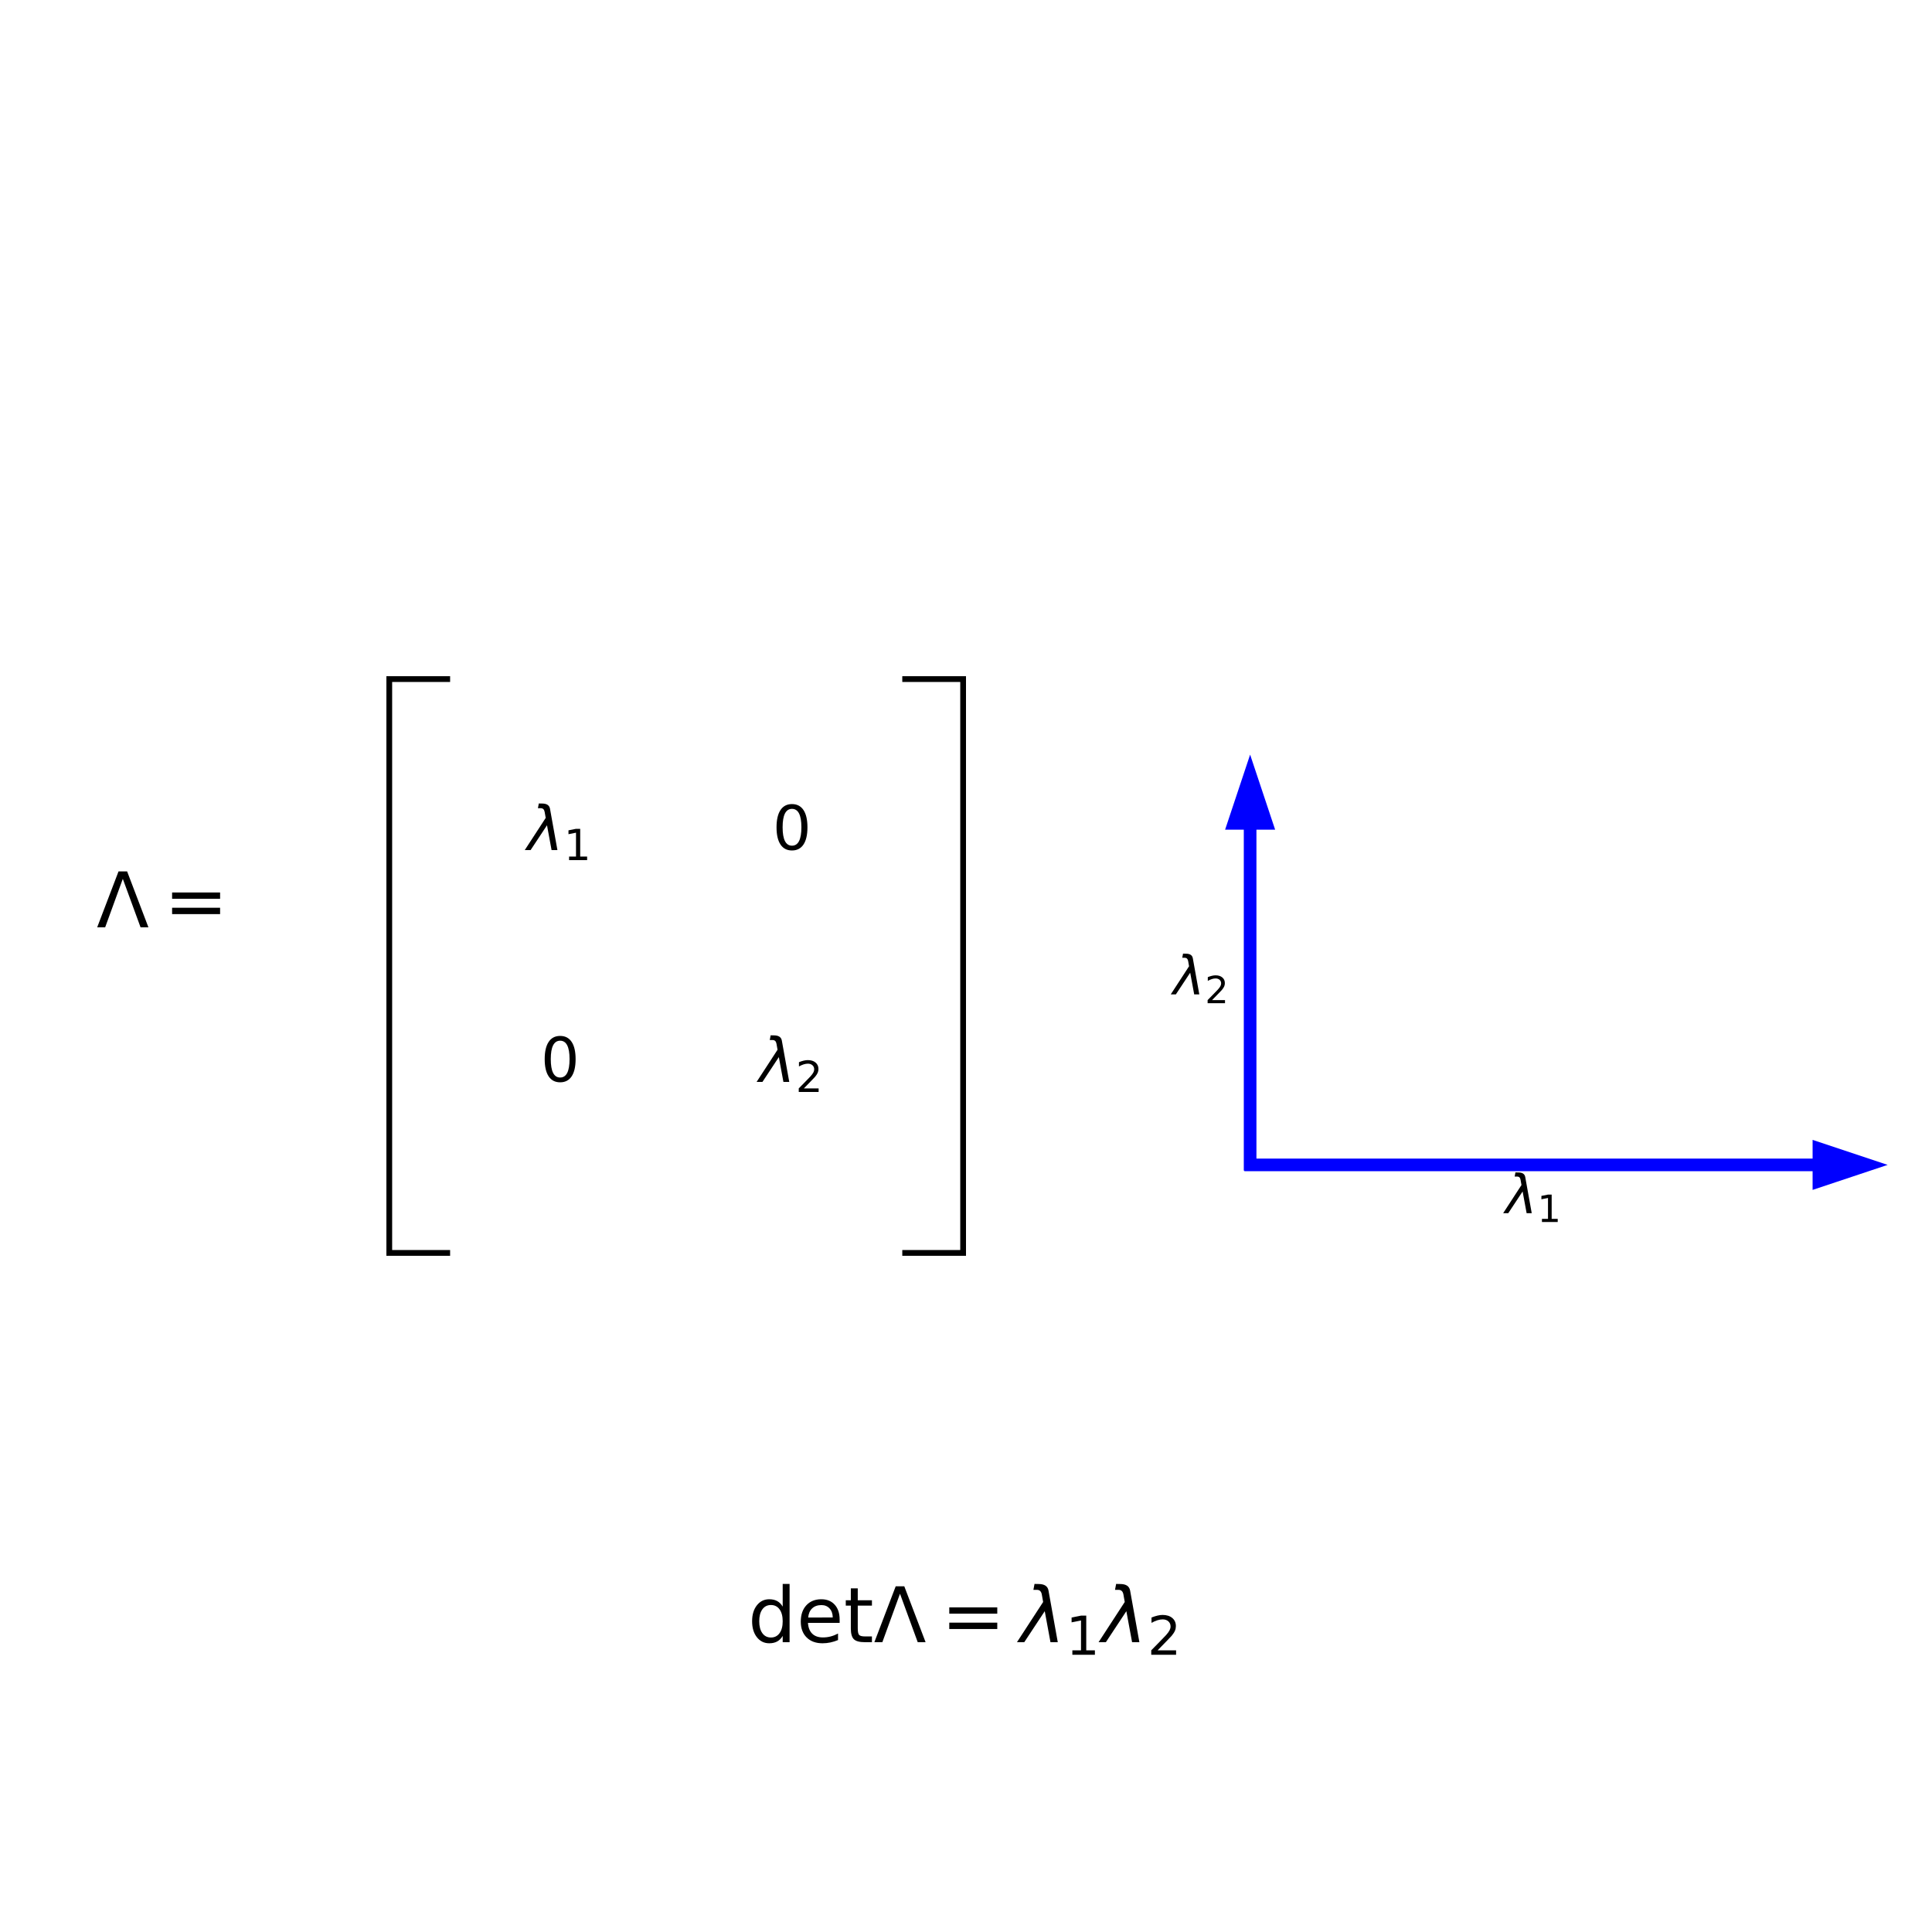
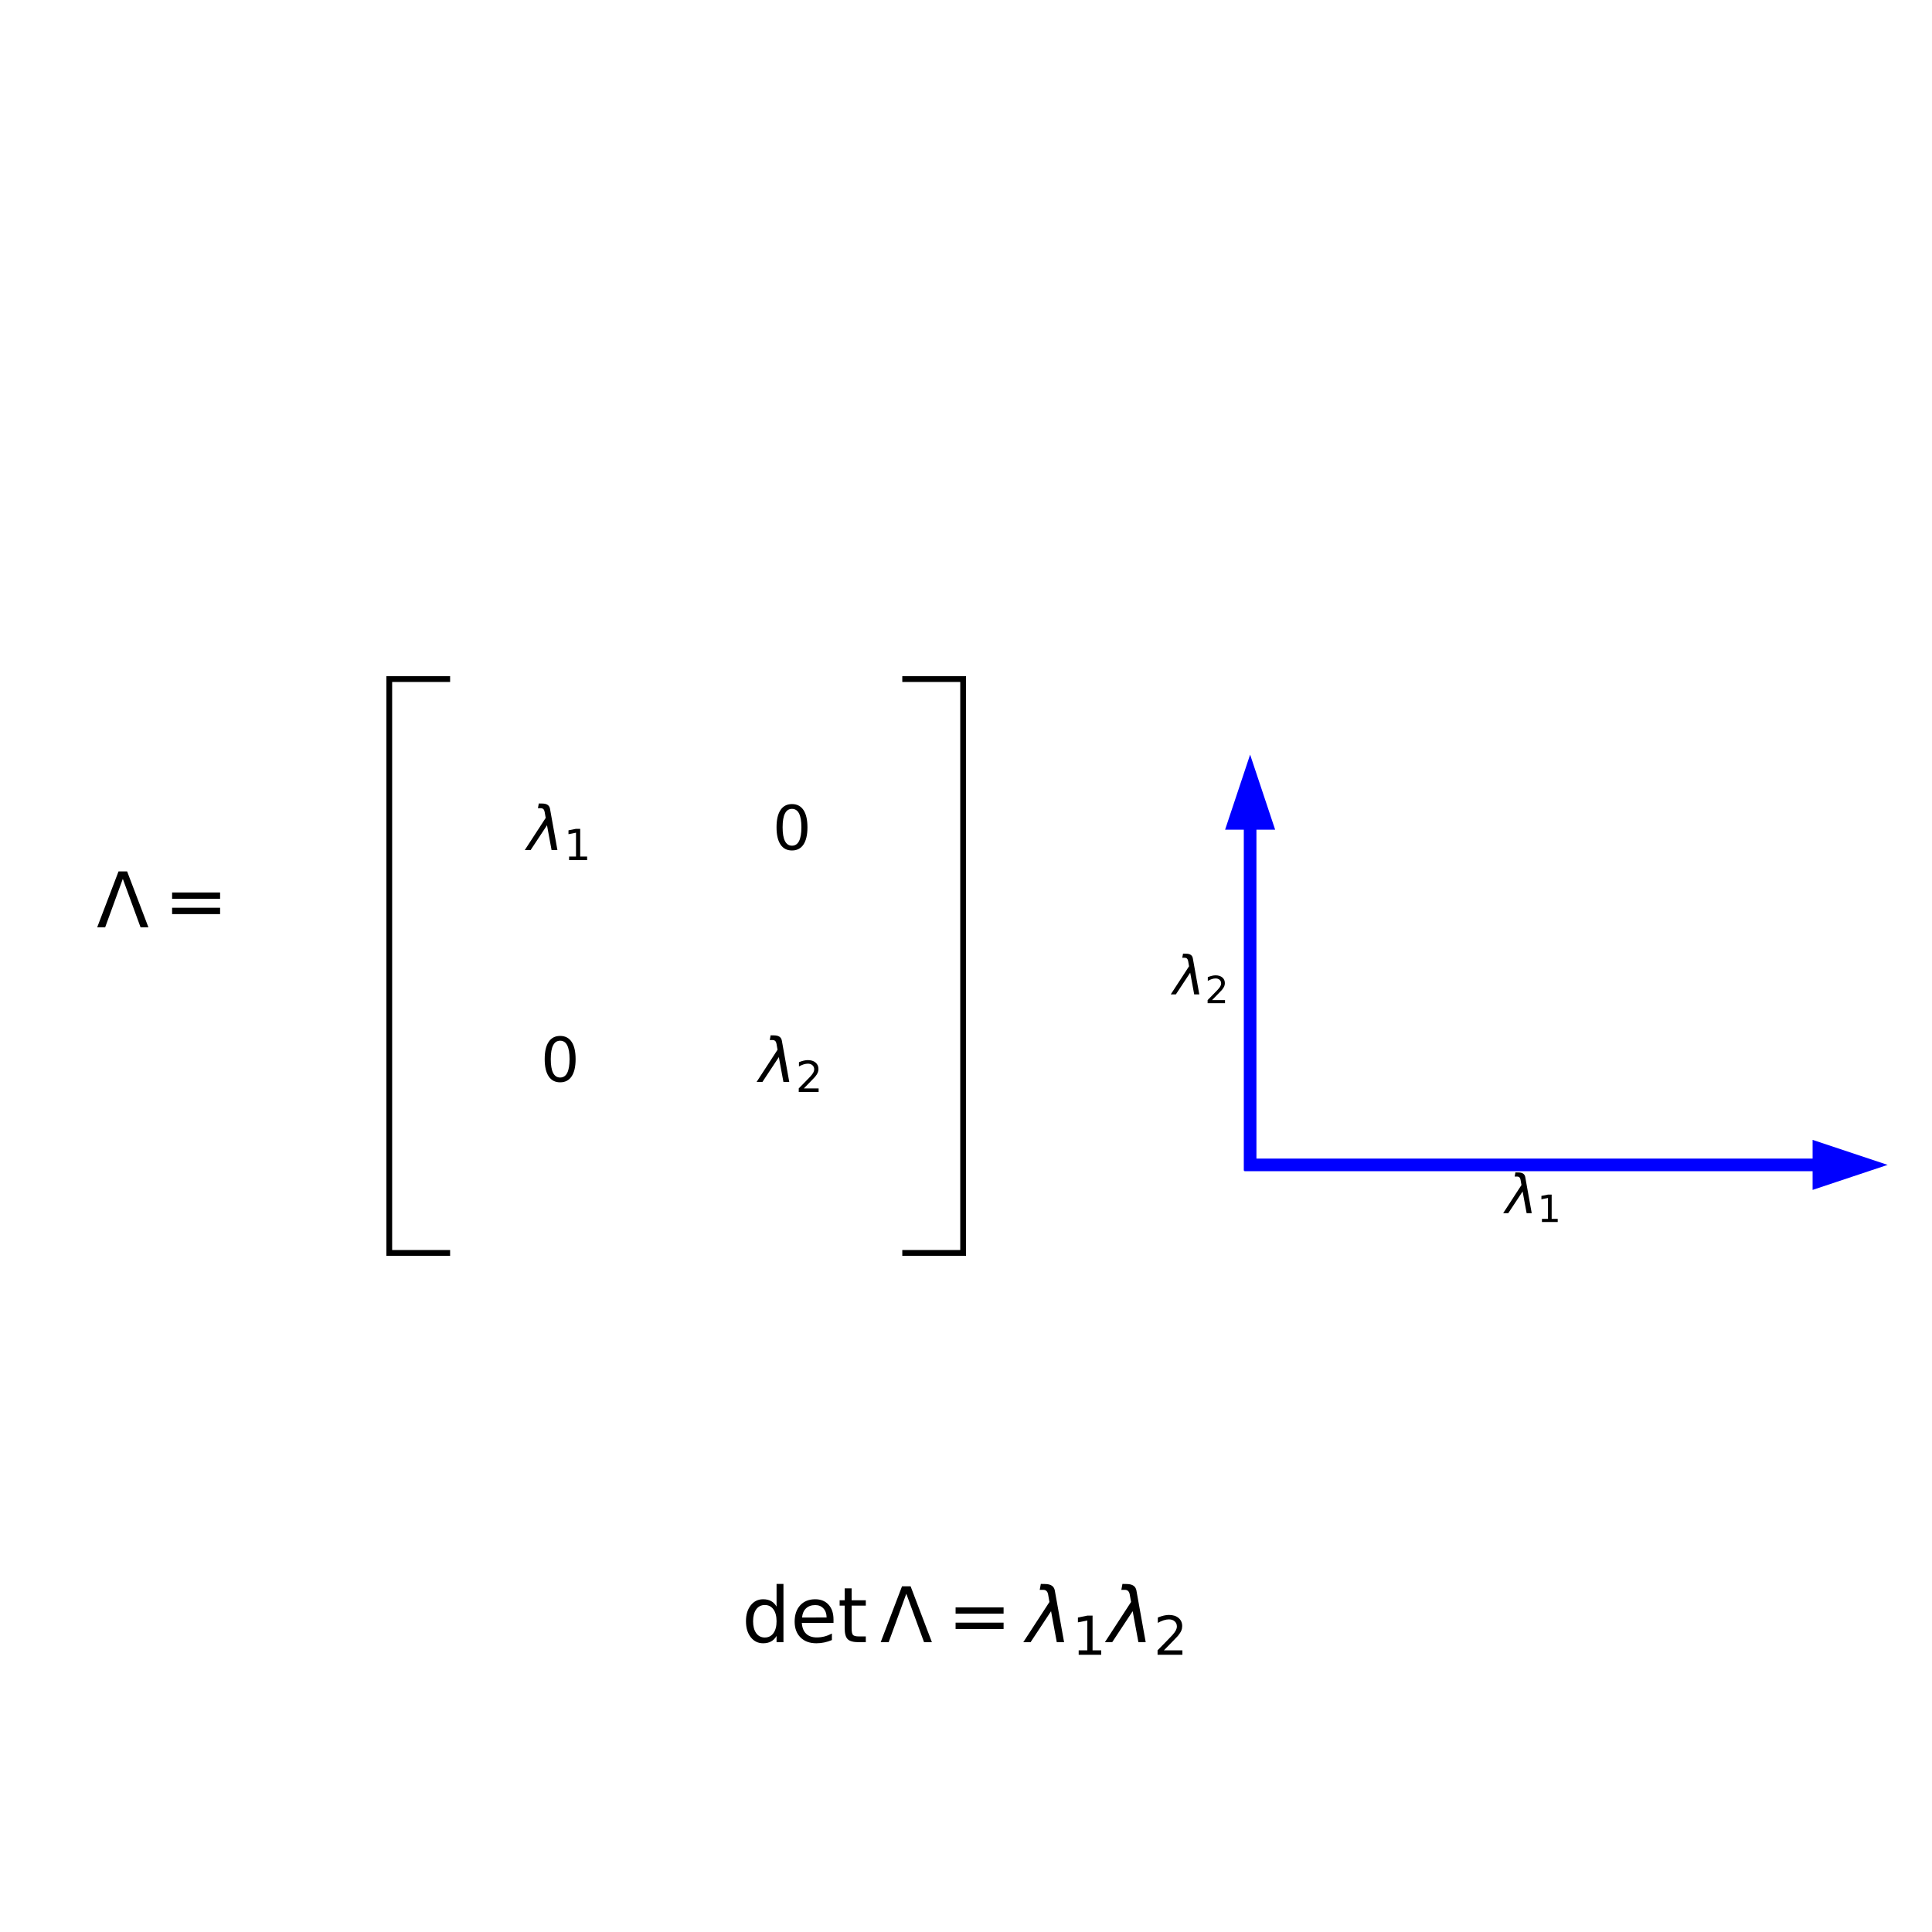
- <svg xmlns="http://www.w3.org/2000/svg" xmlns:xlink="http://www.w3.org/1999/xlink" height="504pt" version="1.1" viewBox="0 0 504 504" width="504pt">
+ <svg xmlns="http://www.w3.org/2000/svg" xmlns:xlink="http://www.w3.org/1999/xlink" width="504pt" height="504pt" viewBox="0 0 504 504" version="1.1">
  <defs>
-     <style type="text/css">
- *{stroke-linecap:butt;stroke-linejoin:round;}
-   </style>
+     <style type="text/css">*{stroke-linejoin: round; stroke-linecap: butt}</style>
  </defs>
  <g id="figure_1">
    <g id="patch_1">
-       <path d="M 0 504  L 504 504  L 504 0  L 0 0  z " style="fill:none;" />
+       <path d="M 0 504  L 504 504  L 504 0  L 0 0  L 0 504  z " style="fill: none" />
    </g>
    <g id="axes_1" />
    <g id="axes_2" />
    <g id="axes_3">
      <g id="text_1">
-         <defs>
-           <path d="M 11.188 0  L 0.781 0  L 28.609 72.906  L 39.797 72.906  L 67.578 0  L 57.328 0  L 34.188 63.188  z " id="DejaVuSans-923" />
-           <path d="M 10.594 45.406  L 73.188 45.406  L 73.188 37.203  L 10.594 37.203  z M 10.594 25.484  L 73.188 25.484  L 73.188 17.188  L 10.594 17.188  z " id="DejaVuSans-61" />
-         </defs>
-         <g transform="translate(25.2 241.92)scale(0.2 -0.2)">
-           <use transform="translate(0 0.09375)" xlink:href="#DejaVuSans-923" />
-           <use transform="translate(87.89062 0.09375)" xlink:href="#DejaVuSans-61" />
+         <g transform="translate(25.2 241.92) scale(0.2 -0.2)">
+           <defs>
+             <path id="DejaVuSans-39b" d="M 716 0  L 50 0  L 1831 4666  L 2547 4666  L 4325 0  L 3669 0  L 2188 4044  L 716 0  z " transform="scale(0.015625)" />
+             <path id="DejaVuSans-3d" d="M 678 2906  L 4684 2906  L 4684 2381  L 678 2381  L 678 2906  z M 678 1631  L 4684 1631  L 4684 1100  L 678 1100  L 678 1631  z " transform="scale(0.015625)" />
+           </defs>
+           <use xlink:href="#DejaVuSans-39b" transform="translate(0 0.09375)" />
+           <use xlink:href="#DejaVuSans-3d" transform="translate(87.89062 0.09375)" />
        </g>
      </g>
    </g>
    <g id="axes_4">
      <g id="patch_2">
-         <path clip-path="url(#p6fc5419711)" d="M 487.694 303.882  L 474.353 308.329  L 474.353 304.031  L 326.118 304.031  L 326.118 303.734  L 474.353 303.734  L 474.353 299.435  z " style="fill:#0000ff;stroke:#0000ff;stroke-linejoin:miter;stroke-width:3;" />
+         <path d="M 487.694 303.882  L 474.353 308.329  L 474.353 304.031  L 326.118 304.031  L 326.118 303.734  L 474.353 303.734  L 474.353 299.435  z " clip-path="url(#pca42e7f6e9)" style="fill: #0000ff; stroke: #0000ff; stroke-width: 3; stroke-linejoin: miter" />
      </g>
      <g id="patch_3">
-         <path clip-path="url(#p6fc5419711)" d="M 326.118 201.6  L 330.565 214.941  L 326.266 214.941  L 326.266 303.882  L 325.969 303.882  L 325.969 214.941  L 321.671 214.941  z " style="fill:#0000ff;stroke:#0000ff;stroke-linejoin:miter;stroke-width:3;" />
+         <path d="M 326.118 201.6  L 330.565 214.941  L 326.266 214.941  L 326.266 303.882  L 325.969 303.882  L 325.969 214.941  L 321.671 214.941  z " clip-path="url(#pca42e7f6e9)" style="fill: #0000ff; stroke: #0000ff; stroke-width: 3; stroke-linejoin: miter" />
      </g>
      <g id="text_2">
-         <defs>
-           <path d="M 36.719 67.438  L 48.828 0  L 39.312 0  L 31.844 40.438  L 5.125 0  L -4.391 0  L 29.734 52.438  L 28.031 62.109  Q 26.953 68.266 21.734 68.266  L 17.047 68.266  L 18.5 75.984  L 24.219 75.875  Q 35.203 75.734 36.719 67.438  z " id="DejaVuSans-Oblique-955" />
-           <path d="M 12.406 8.297  L 28.516 8.297  L 28.516 63.922  L 10.984 60.406  L 10.984 69.391  L 28.422 72.906  L 38.281 72.906  L 38.281 8.297  L 54.391 8.297  L 54.391 0  L 12.406 0  z " id="DejaVuSans-49" />
-         </defs>
-         <g transform="translate(392.7453 316.4824)scale(0.14 -0.14)">
-           <use transform="translate(0 0.015625)" xlink:href="#DejaVuSans-Oblique-955" />
-           <use transform="translate(59.17969 -16.39062)scale(0.7)" xlink:href="#DejaVuSans-49" />
+         <g transform="translate(392.7453 316.4824) scale(0.14 -0.14)">
+           <defs>
+             <path id="DejaVuSans-Oblique-3bb" d="M 2350 4316  L 3125 0  L 2516 0  L 2038 2588  L 328 0  L -281 0  L 1903 3356  L 1794 3975  Q 1725 4369 1391 4369  L 1091 4369  L 1184 4863  L 1550 4856  Q 2253 4847 2350 4316  z " transform="scale(0.015625)" />
+             <path id="DejaVuSans-31" d="M 794 531  L 1825 531  L 1825 4091  L 703 3866  L 703 4441  L 1819 4666  L 2450 4666  L 2450 531  L 3481 531  L 3481 0  L 794 0  L 794 531  z " transform="scale(0.015625)" />
+           </defs>
+           <use xlink:href="#DejaVuSans-Oblique-3bb" transform="translate(0 0.015625)" />
+           <use xlink:href="#DejaVuSans-31" transform="translate(59.17969 -16.39062) scale(0.7)" />
        </g>
      </g>
      <g id="text_3">
-         <defs>
-           <path d="M 19.188 8.297  L 53.609 8.297  L 53.609 0  L 7.328 0  L 7.328 8.297  Q 12.938 14.109 22.625 23.891  Q 32.328 33.688 34.812 36.531  Q 39.547 41.844 41.422 45.531  Q 43.312 49.219 43.312 52.781  Q 43.312 58.594 39.234 62.25  Q 35.156 65.922 28.609 65.922  Q 23.969 65.922 18.812 64.312  Q 13.672 62.703 7.812 59.422  L 7.812 69.391  Q 13.766 71.781 18.938 73  Q 24.125 74.219 28.422 74.219  Q 39.75 74.219 46.484 68.547  Q 53.219 62.891 53.219 53.422  Q 53.219 48.922 51.531 44.891  Q 49.859 40.875 45.406 35.406  Q 44.188 33.984 37.641 27.219  Q 31.109 20.453 19.188 8.297  z " id="DejaVuSans-50" />
-         </defs>
-         <g transform="translate(306.0276 259.4118)scale(0.14 -0.14)">
-           <use transform="translate(0 0.015625)" xlink:href="#DejaVuSans-Oblique-955" />
-           <use transform="translate(59.17969 -16.39062)scale(0.7)" xlink:href="#DejaVuSans-50" />
+         <g transform="translate(306.0276 259.4118) scale(0.14 -0.14)">
+           <defs>
+             <path id="DejaVuSans-32" d="M 1228 531  L 3431 531  L 3431 0  L 469 0  L 469 531  Q 828 903 1448 1529  Q 2069 2156 2228 2338  Q 2531 2678 2651 2914  Q 2772 3150 2772 3378  Q 2772 3750 2511 3984  Q 2250 4219 1831 4219  Q 1534 4219 1204 4116  Q 875 4013 500 3803  L 500 4441  Q 881 4594 1212 4672  Q 1544 4750 1819 4750  Q 2544 4750 2975 4387  Q 3406 4025 3406 3419  Q 3406 3131 3298 2873  Q 3191 2616 2906 2266  Q 2828 2175 2409 1742  Q 1991 1309 1228 531  z " transform="scale(0.015625)" />
+           </defs>
+           <use xlink:href="#DejaVuSans-Oblique-3bb" transform="translate(0 0.015625)" />
+           <use xlink:href="#DejaVuSans-32" transform="translate(59.17969 -16.39062) scale(0.7)" />
        </g>
      </g>
    </g>
    <g id="axes_5">
      <g id="matplotlib.axis_1" />
      <g id="matplotlib.axis_2" />
      <g id="line2d_1">
-         <path clip-path="url(#p7cb2cae594)" d="M 115.92 176.4  L 100.8 176.4  L 100.8 327.6  L 115.92 327.6  " style="fill:none;stroke:#000000;stroke-linecap:square;stroke-width:3;" />
+         <path d="M 115.92 176.4  L 100.8 176.4  L 100.8 327.6  L 115.92 327.6  " clip-path="url(#p6eb2f18c95)" style="fill: none; stroke: #000000; stroke-width: 3; stroke-linecap: square" />
      </g>
      <g id="line2d_2">
-         <path clip-path="url(#p7cb2cae594)" d="M 236.88 176.4  L 252 176.4  L 252 327.6  L 236.88 327.6  " style="fill:none;stroke:#000000;stroke-linecap:square;stroke-width:3;" />
+         <path d="M 236.88 176.4  L 252 176.4  L 252 327.6  L 236.88 327.6  " clip-path="url(#p6eb2f18c95)" style="fill: none; stroke: #000000; stroke-width: 3; stroke-linecap: square" />
      </g>
      <g id="text_4">
-         <g transform="translate(137.6 221.76)scale(0.16 -0.16)">
-           <use transform="translate(0 0.015625)" xlink:href="#DejaVuSans-Oblique-955" />
-           <use transform="translate(59.17969 -16.39062)scale(0.7)" xlink:href="#DejaVuSans-49" />
+         <g transform="translate(137.6 221.76) scale(0.16 -0.16)">
+           <use xlink:href="#DejaVuSans-Oblique-3bb" transform="translate(0 0.015625)" />
+           <use xlink:href="#DejaVuSans-31" transform="translate(59.17969 -16.39062) scale(0.7)" />
        </g>
      </g>
      <g id="text_5">
-         <defs>
-           <path d="M 31.781 66.406  Q 24.172 66.406 20.328 58.906  Q 16.5 51.422 16.5 36.375  Q 16.5 21.391 20.328 13.891  Q 24.172 6.391 31.781 6.391  Q 39.453 6.391 43.281 13.891  Q 47.125 21.391 47.125 36.375  Q 47.125 51.422 43.281 58.906  Q 39.453 66.406 31.781 66.406  z M 31.781 74.219  Q 44.047 74.219 50.516 64.516  Q 56.984 54.828 56.984 36.375  Q 56.984 17.969 50.516 8.266  Q 44.047 -1.422 31.781 -1.422  Q 19.531 -1.422 13.062 8.266  Q 6.594 17.969 6.594 36.375  Q 6.594 54.828 13.062 64.516  Q 19.531 74.219 31.781 74.219  z " id="DejaVuSans-48" />
-         </defs>
-         <g transform="translate(201.52 221.76)scale(0.16 -0.16)">
-           <use transform="translate(0 0.78125)" xlink:href="#DejaVuSans-48" />
+         <g transform="translate(201.52 221.76) scale(0.16 -0.16)">
+           <defs>
+             <path id="DejaVuSans-30" d="M 2034 4250  Q 1547 4250 1301 3770  Q 1056 3291 1056 2328  Q 1056 1369 1301 889  Q 1547 409 2034 409  Q 2525 409 2770 889  Q 3016 1369 3016 2328  Q 3016 3291 2770 3770  Q 2525 4250 2034 4250  z M 2034 4750  Q 2819 4750 3233 4129  Q 3647 3509 3647 2328  Q 3647 1150 3233 529  Q 2819 -91 2034 -91  Q 1250 -91 836 529  Q 422 1150 422 2328  Q 422 3509 836 4129  Q 1250 4750 2034 4750  z " transform="scale(0.015625)" />
+           </defs>
+           <use xlink:href="#DejaVuSans-30" transform="translate(0 0.78125)" />
        </g>
      </g>
      <g id="text_6">
-         <g transform="translate(141.04 282.24)scale(0.16 -0.16)">
-           <use transform="translate(0 0.78125)" xlink:href="#DejaVuSans-48" />
+         <g transform="translate(141.04 282.24) scale(0.16 -0.16)">
+           <use xlink:href="#DejaVuSans-30" transform="translate(0 0.78125)" />
        </g>
      </g>
      <g id="text_7">
-         <g transform="translate(198.08 282.24)scale(0.16 -0.16)">
-           <use transform="translate(0 0.015625)" xlink:href="#DejaVuSans-Oblique-955" />
-           <use transform="translate(59.17969 -16.39062)scale(0.7)" xlink:href="#DejaVuSans-50" />
+         <g transform="translate(198.08 282.24) scale(0.16 -0.16)">
+           <use xlink:href="#DejaVuSans-Oblique-3bb" transform="translate(0 0.015625)" />
+           <use xlink:href="#DejaVuSans-32" transform="translate(59.17969 -16.39062) scale(0.7)" />
        </g>
      </g>
    </g>
    <g id="axes_6">
      <g id="text_8">
-         <defs>
-           <path d="M 45.406 46.391  L 45.406 75.984  L 54.391 75.984  L 54.391 0  L 45.406 0  L 45.406 8.203  Q 42.578 3.328 38.25 0.953  Q 33.938 -1.422 27.875 -1.422  Q 17.969 -1.422 11.734 6.484  Q 5.516 14.406 5.516 27.297  Q 5.516 40.188 11.734 48.094  Q 17.969 56 27.875 56  Q 33.938 56 38.25 53.625  Q 42.578 51.266 45.406 46.391  z M 14.797 27.297  Q 14.797 17.391 18.875 11.75  Q 22.953 6.109 30.078 6.109  Q 37.203 6.109 41.297 11.75  Q 45.406 17.391 45.406 27.297  Q 45.406 37.203 41.297 42.844  Q 37.203 48.484 30.078 48.484  Q 22.953 48.484 18.875 42.844  Q 14.797 37.203 14.797 27.297  z " id="DejaVuSans-100" />
-           <path d="M 56.203 29.594  L 56.203 25.203  L 14.891 25.203  Q 15.484 15.922 20.484 11.062  Q 25.484 6.203 34.422 6.203  Q 39.594 6.203 44.453 7.469  Q 49.312 8.734 54.109 11.281  L 54.109 2.781  Q 49.266 0.734 44.188 -0.344  Q 39.109 -1.422 33.891 -1.422  Q 20.797 -1.422 13.156 6.188  Q 5.516 13.812 5.516 26.812  Q 5.516 40.234 12.766 48.109  Q 20.016 56 32.328 56  Q 43.359 56 49.781 48.891  Q 56.203 41.797 56.203 29.594  z M 47.219 32.234  Q 47.125 39.594 43.094 43.984  Q 39.062 48.391 32.422 48.391  Q 24.906 48.391 20.391 44.141  Q 15.875 39.891 15.188 32.172  z " id="DejaVuSans-101" />
-           <path d="M 18.312 70.219  L 18.312 54.688  L 36.812 54.688  L 36.812 47.703  L 18.312 47.703  L 18.312 18.016  Q 18.312 11.328 20.141 9.422  Q 21.969 7.516 27.594 7.516  L 36.812 7.516  L 36.812 0  L 27.594 0  Q 17.188 0 13.234 3.875  Q 9.281 7.766 9.281 18.016  L 9.281 47.703  L 2.688 47.703  L 2.688 54.688  L 9.281 54.688  L 9.281 70.219  z " id="DejaVuSans-116" />
-         </defs>
-         <g transform="translate(195.1 428.4)scale(0.2 -0.2)">
-           <use transform="translate(0 0.015625)" xlink:href="#DejaVuSans-100" />
-           <use transform="translate(63.47656 0.015625)" xlink:href="#DejaVuSans-101" />
-           <use transform="translate(125 0.015625)" xlink:href="#DejaVuSans-116" />
-           <use transform="translate(164.209 0.015625)" xlink:href="#DejaVuSans-923" />
-           <use transform="translate(252.0996 0.015625)" xlink:href="#DejaVuSans-61" />
-           <use transform="translate(355.3711 0.015625)" xlink:href="#DejaVuSans-Oblique-955" />
-           <use transform="translate(414.5508 -16.39062)scale(0.7)" xlink:href="#DejaVuSans-49" />
-           <use transform="translate(461.8213 0.015625)" xlink:href="#DejaVuSans-Oblique-955" />
-           <use transform="translate(521.001 -16.39062)scale(0.7)" xlink:href="#DejaVuSans-50" />
+         <g transform="translate(193.5 428.4) scale(0.2 -0.2)">
+           <defs>
+             <path id="DejaVuSans-64" d="M 2906 2969  L 2906 4863  L 3481 4863  L 3481 0  L 2906 0  L 2906 525  Q 2725 213 2448 61  Q 2172 -91 1784 -91  Q 1150 -91 751 415  Q 353 922 353 1747  Q 353 2572 751 3078  Q 1150 3584 1784 3584  Q 2172 3584 2448 3432  Q 2725 3281 2906 2969  z M 947 1747  Q 947 1113 1208 752  Q 1469 391 1925 391  Q 2381 391 2643 752  Q 2906 1113 2906 1747  Q 2906 2381 2643 2742  Q 2381 3103 1925 3103  Q 1469 3103 1208 2742  Q 947 2381 947 1747  z " transform="scale(0.015625)" />
+             <path id="DejaVuSans-65" d="M 3597 1894  L 3597 1613  L 953 1613  Q 991 1019 1311 708  Q 1631 397 2203 397  Q 2534 397 2845 478  Q 3156 559 3463 722  L 3463 178  Q 3153 47 2828 -22  Q 2503 -91 2169 -91  Q 1331 -91 842 396  Q 353 884 353 1716  Q 353 2575 817 3079  Q 1281 3584 2069 3584  Q 2775 3584 3186 3129  Q 3597 2675 3597 1894  z M 3022 2063  Q 3016 2534 2758 2815  Q 2500 3097 2075 3097  Q 1594 3097 1305 2825  Q 1016 2553 972 2059  L 3022 2063  z " transform="scale(0.015625)" />
+             <path id="DejaVuSans-74" d="M 1172 4494  L 1172 3500  L 2356 3500  L 2356 3053  L 1172 3053  L 1172 1153  Q 1172 725 1289 603  Q 1406 481 1766 481  L 2356 481  L 2356 0  L 1766 0  Q 1100 0 847 248  Q 594 497 594 1153  L 594 3053  L 172 3053  L 172 3500  L 594 3500  L 594 4494  L 1172 4494  z " transform="scale(0.015625)" />
+           </defs>
+           <use xlink:href="#DejaVuSans-64" transform="translate(0 0.015625)" />
+           <use xlink:href="#DejaVuSans-65" transform="translate(63.47656 0.015625)" />
+           <use xlink:href="#DejaVuSans-74" transform="translate(125 0.015625)" />
+           <use xlink:href="#DejaVuSans-39b" transform="translate(180.4447 0.015625)" />
+           <use xlink:href="#DejaVuSans-3d" transform="translate(268.3353 0.015625)" />
+           <use xlink:href="#DejaVuSans-Oblique-3bb" transform="translate(371.6068 0.015625)" />
+           <use xlink:href="#DejaVuSans-31" transform="translate(430.7865 -16.39062) scale(0.7)" />
+           <use xlink:href="#DejaVuSans-Oblique-3bb" transform="translate(478.057 0.015625)" />
+           <use xlink:href="#DejaVuSans-32" transform="translate(537.2367 -16.39062) scale(0.7)" />
        </g>
      </g>
    </g>
  </g>
  <defs>
-     <clipPath id="p6fc5419711">
-       <rect height="252" width="252" x="252" y="126" />
+     <clipPath id="pca42e7f6e9">
+       <rect x="252" y="126" width="252" height="252" />
    </clipPath>
-     <clipPath id="p7cb2cae594">
-       <rect height="151.2" width="151.2" x="100.8" y="176.4" />
+     <clipPath id="p6eb2f18c95">
+       <rect x="100.8" y="176.4" width="151.2" height="151.2" />
    </clipPath>
  </defs>
</svg>
